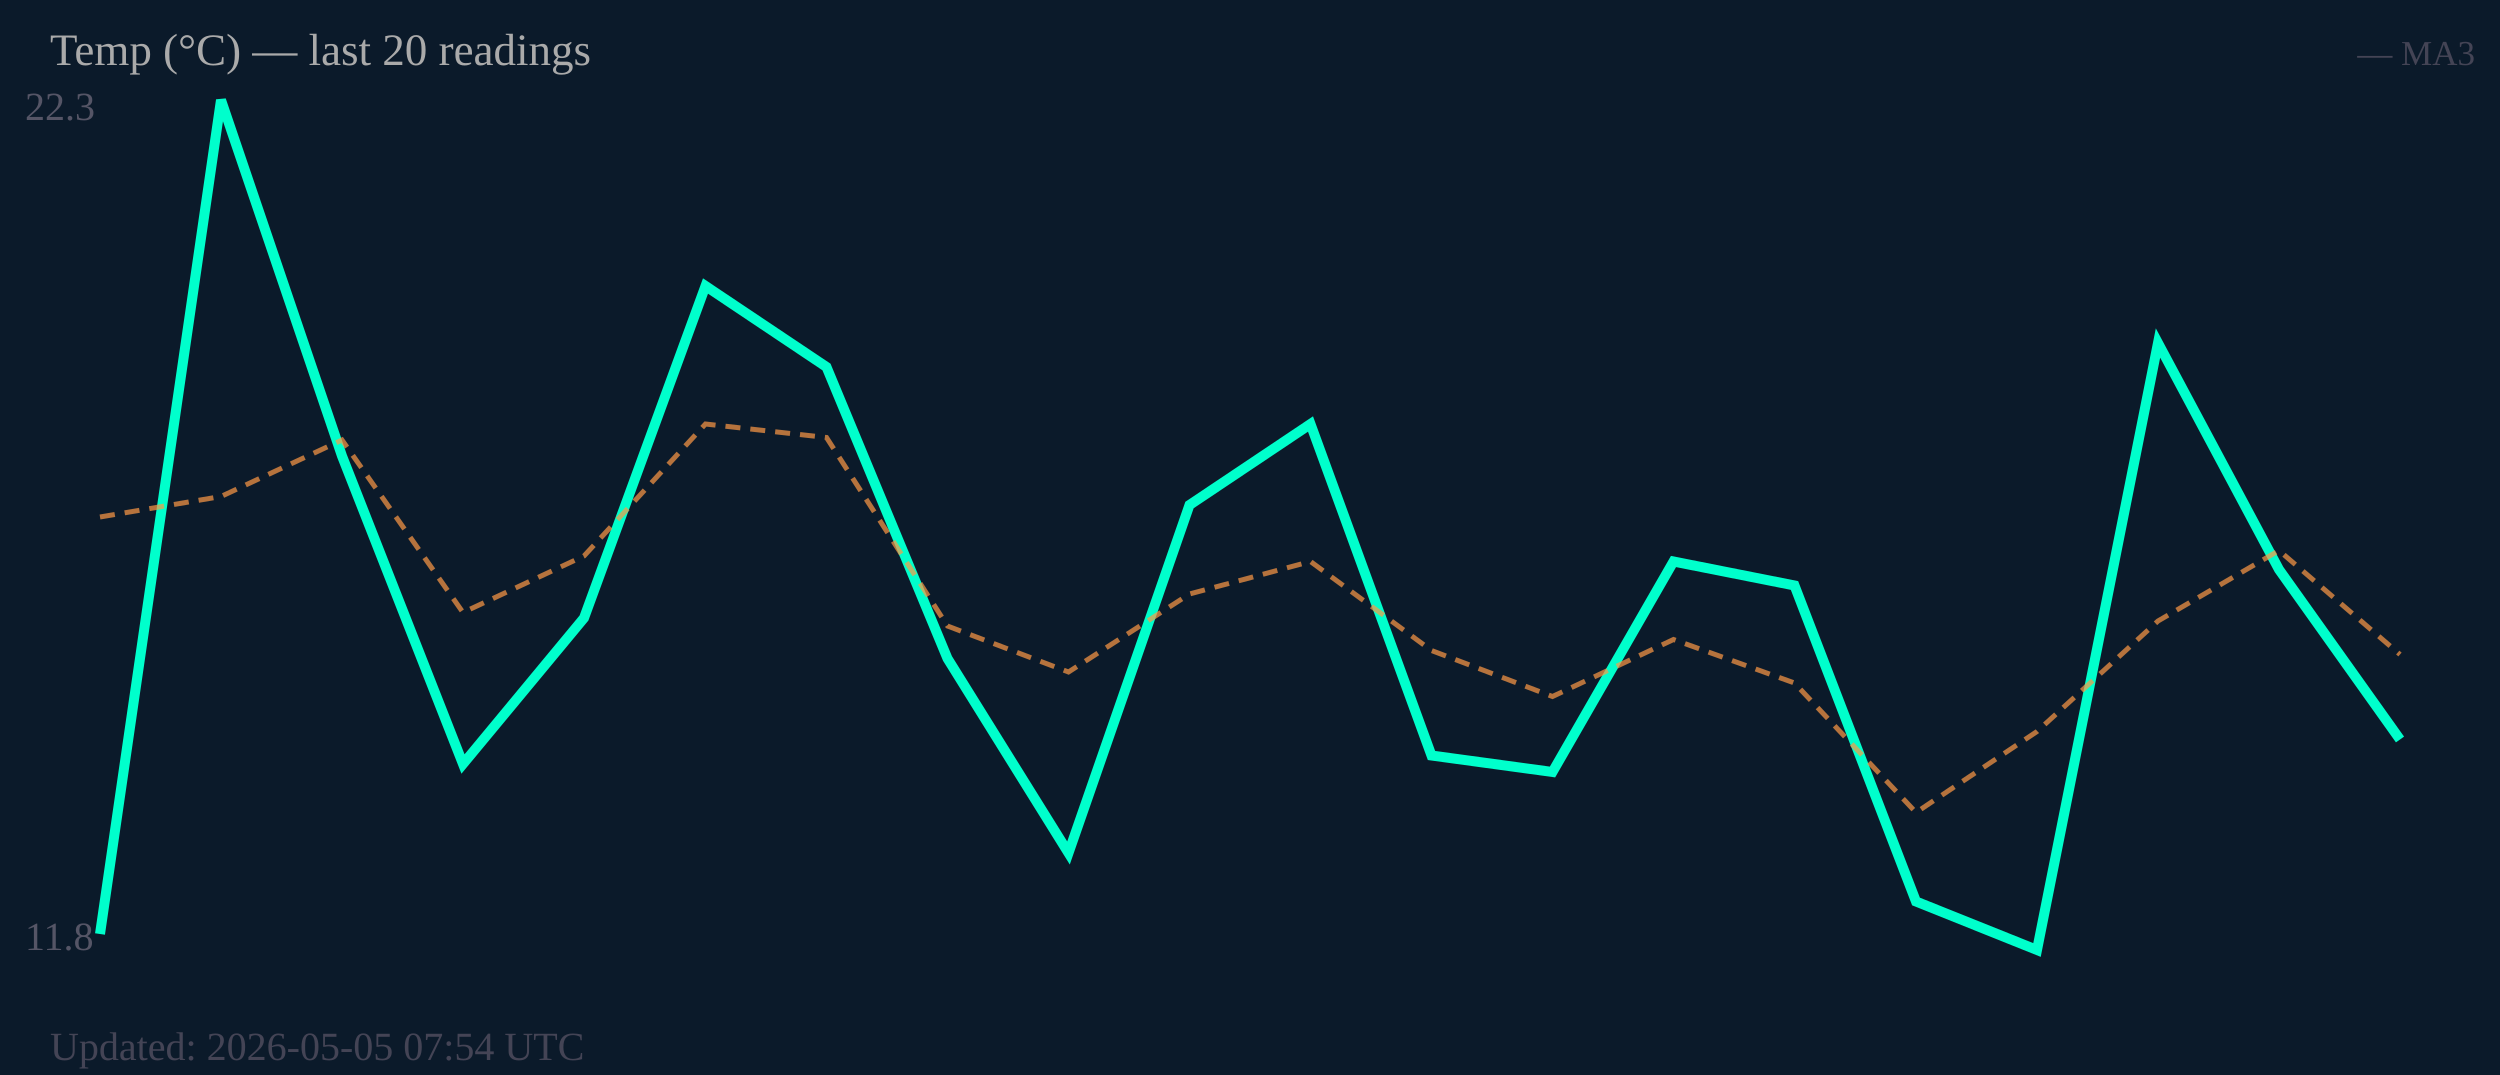
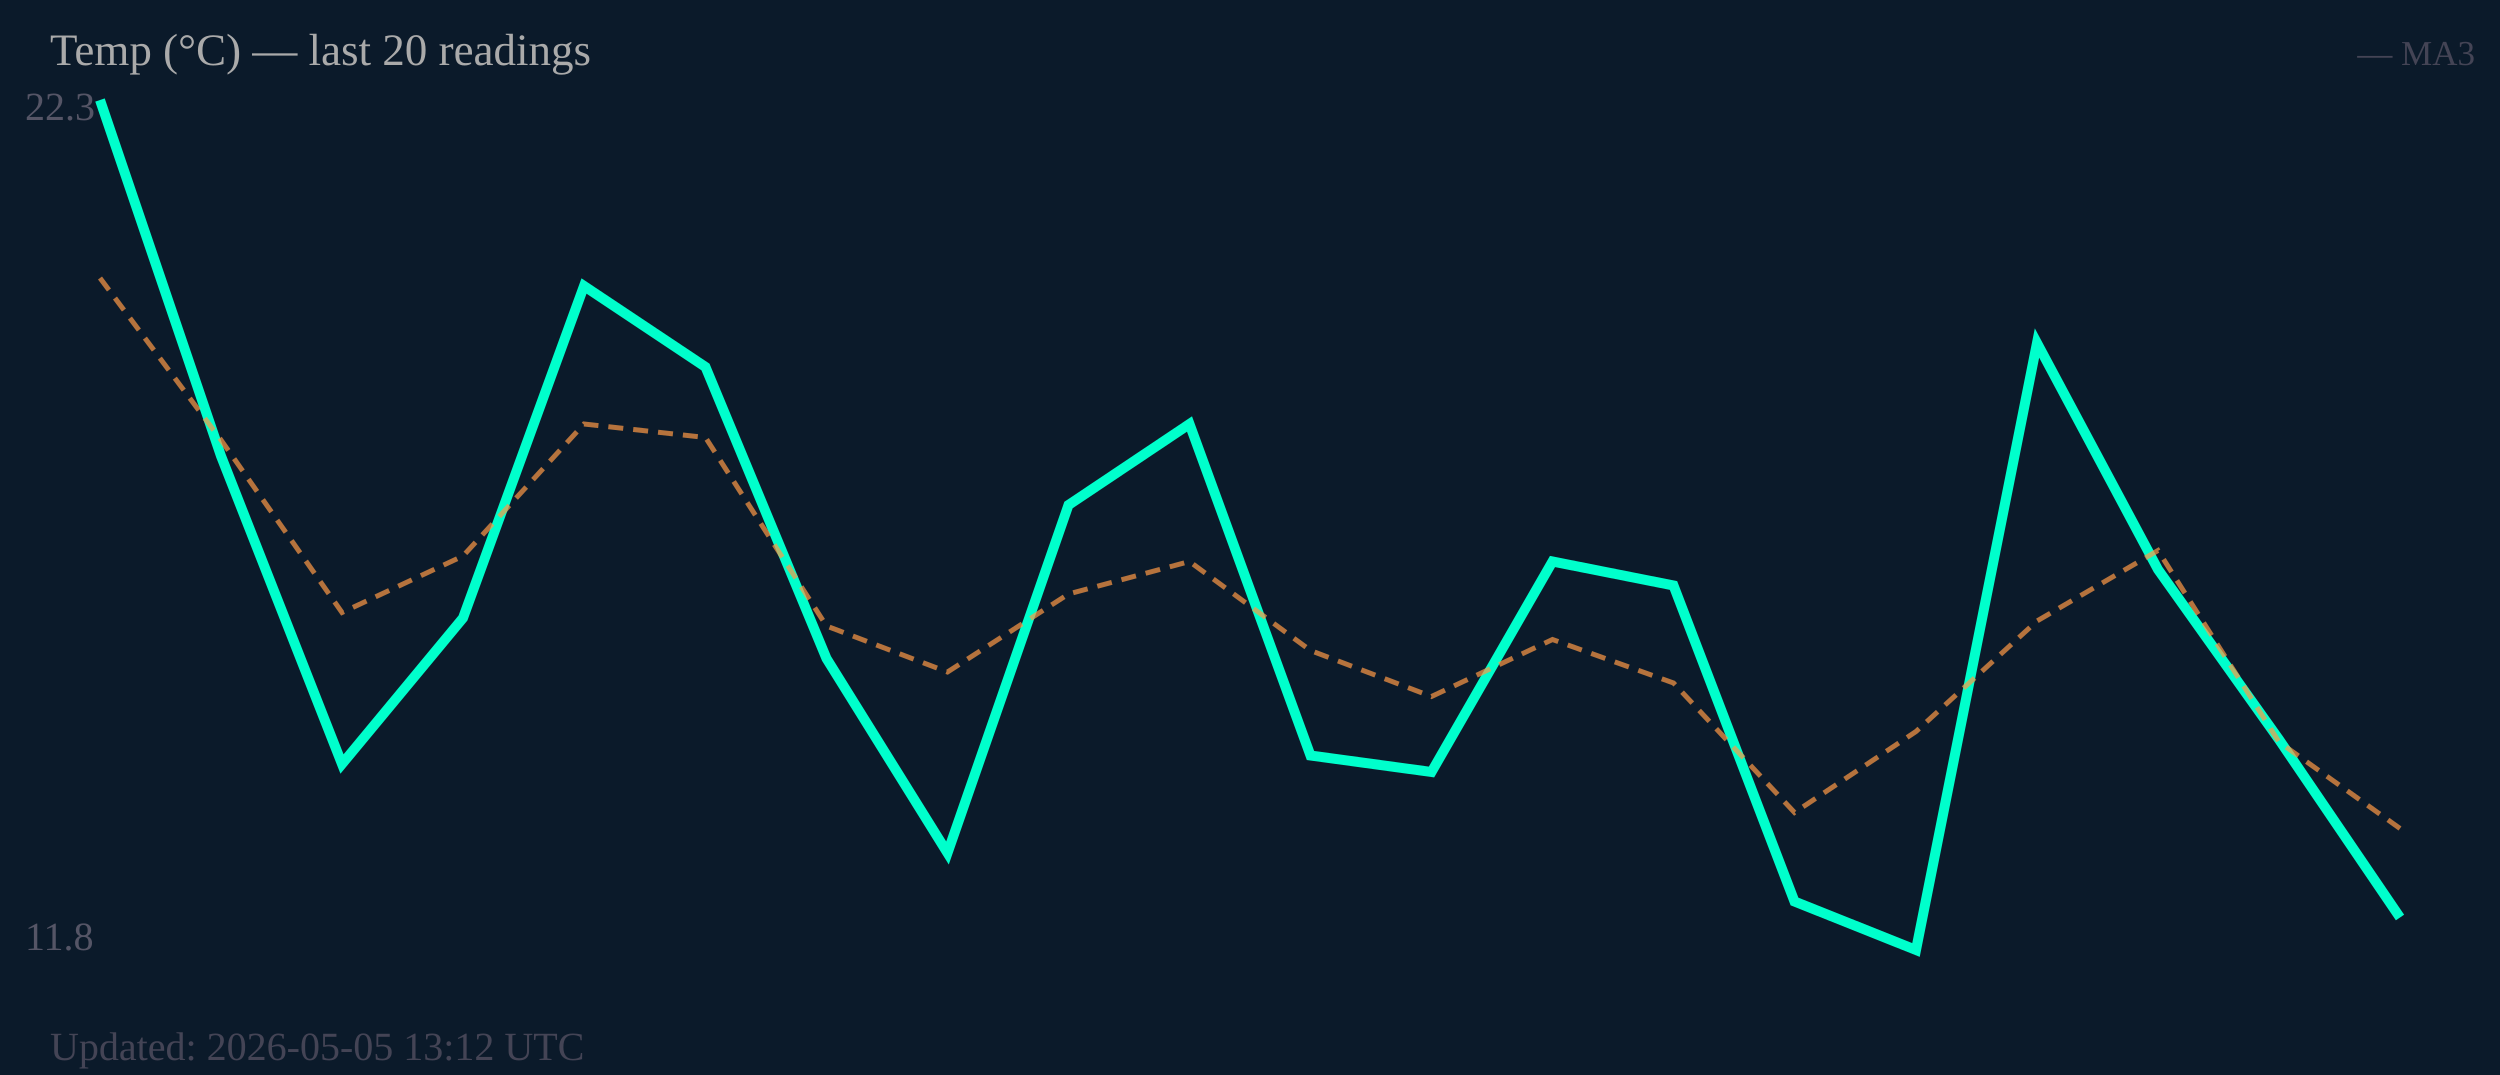
<svg xmlns="http://www.w3.org/2000/svg" width="500" height="215" viewBox="0 0 500 215">
  <rect width="500" height="215" fill="#0b1a2a" />
  <text x="5" y="24" font-size="8" fill="#556">22.3</text>
  <text x="5" y="190" font-size="8" fill="#556">11.8</text>
-   <polyline fill="none" stroke="#00ffcc" stroke-width="2" points="20.0,186.8 44.2,20.0 68.4,91.2 92.6,152.8 116.8,123.6 141.1,57.2 165.3,73.4 189.5,131.7 213.7,170.6 237.9,101.0 262.1,84.8 286.3,151.1 310.5,154.4 334.7,112.3 358.9,117.1 383.2,180.3 407.4,190.0 431.6,68.6 455.8,113.9 480.0,147.9" />
-   <polyline fill="none" stroke="#ff9944" stroke-width="1" stroke-dasharray="3,2" opacity="0.7" points="20.0,103.4 44.2,99.3 68.4,88.0 92.6,122.5 116.8,111.2 141.1,84.8 165.3,87.5 189.5,125.2 213.7,134.4 237.9,118.8 262.1,112.3 286.3,130.1 310.5,139.3 334.7,127.9 358.9,136.6 383.2,162.5 407.4,146.3 431.6,124.2 455.8,110.1 480.0,130.9" />
+   <polyline fill="none" stroke="#00ffcc" stroke-width="2" points="20.0,20.0 44.2,91.2 68.4,152.8 92.6,123.6 116.8,57.2 141.1,73.4 165.3,131.7 189.5,170.6 213.7,101.0 237.9,84.8 262.1,151.1 286.3,154.4 310.5,112.3 334.7,117.1 358.9,180.3 383.2,190.0 407.4,68.6 431.6,113.9 455.8,147.9 480.0,183.5" />
+   <polyline fill="none" stroke="#ff9944" stroke-width="1" stroke-dasharray="3,2" opacity="0.7" points="20.0,55.6 44.2,88.0 68.4,122.5 92.6,111.2 116.8,84.8 141.1,87.5 165.3,125.2 189.5,134.4 213.7,118.8 237.9,112.3 262.1,130.1 286.3,139.3 310.5,127.9 334.7,136.6 358.9,162.5 383.2,146.3 407.4,124.2 431.6,110.1 455.8,148.4 480.0,165.7" />
  <text x="10" y="13" font-size="9" fill="#aaa">Temp (°C) — last 20 readings</text>
  <text x="495" y="13" font-size="7" fill="#445" text-anchor="end">— MA3</text>
-   <text x="10" y="212" font-size="8" fill="#445">Updated: 2026-05-05 07:54 UTC</text>
+   <text x="10" y="212" font-size="8" fill="#445">Updated: 2026-05-05 13:12 UTC</text>
</svg>
